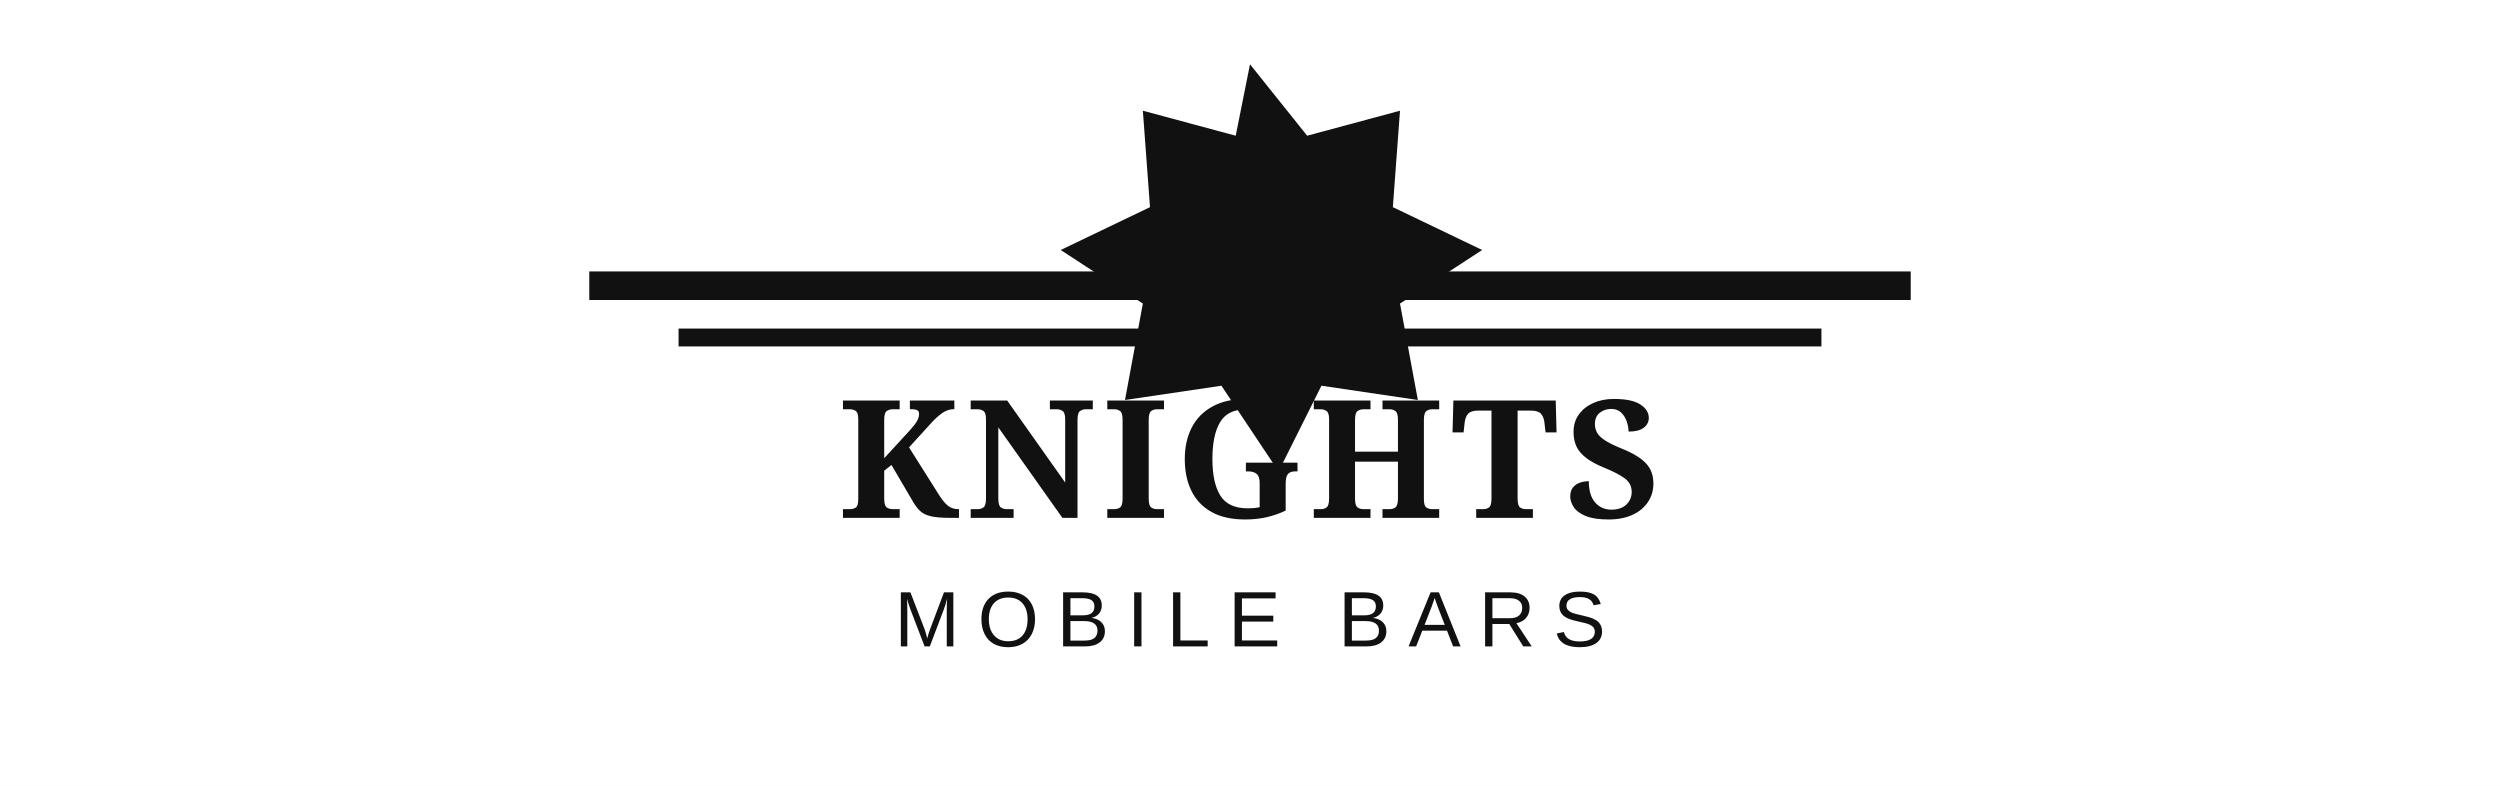
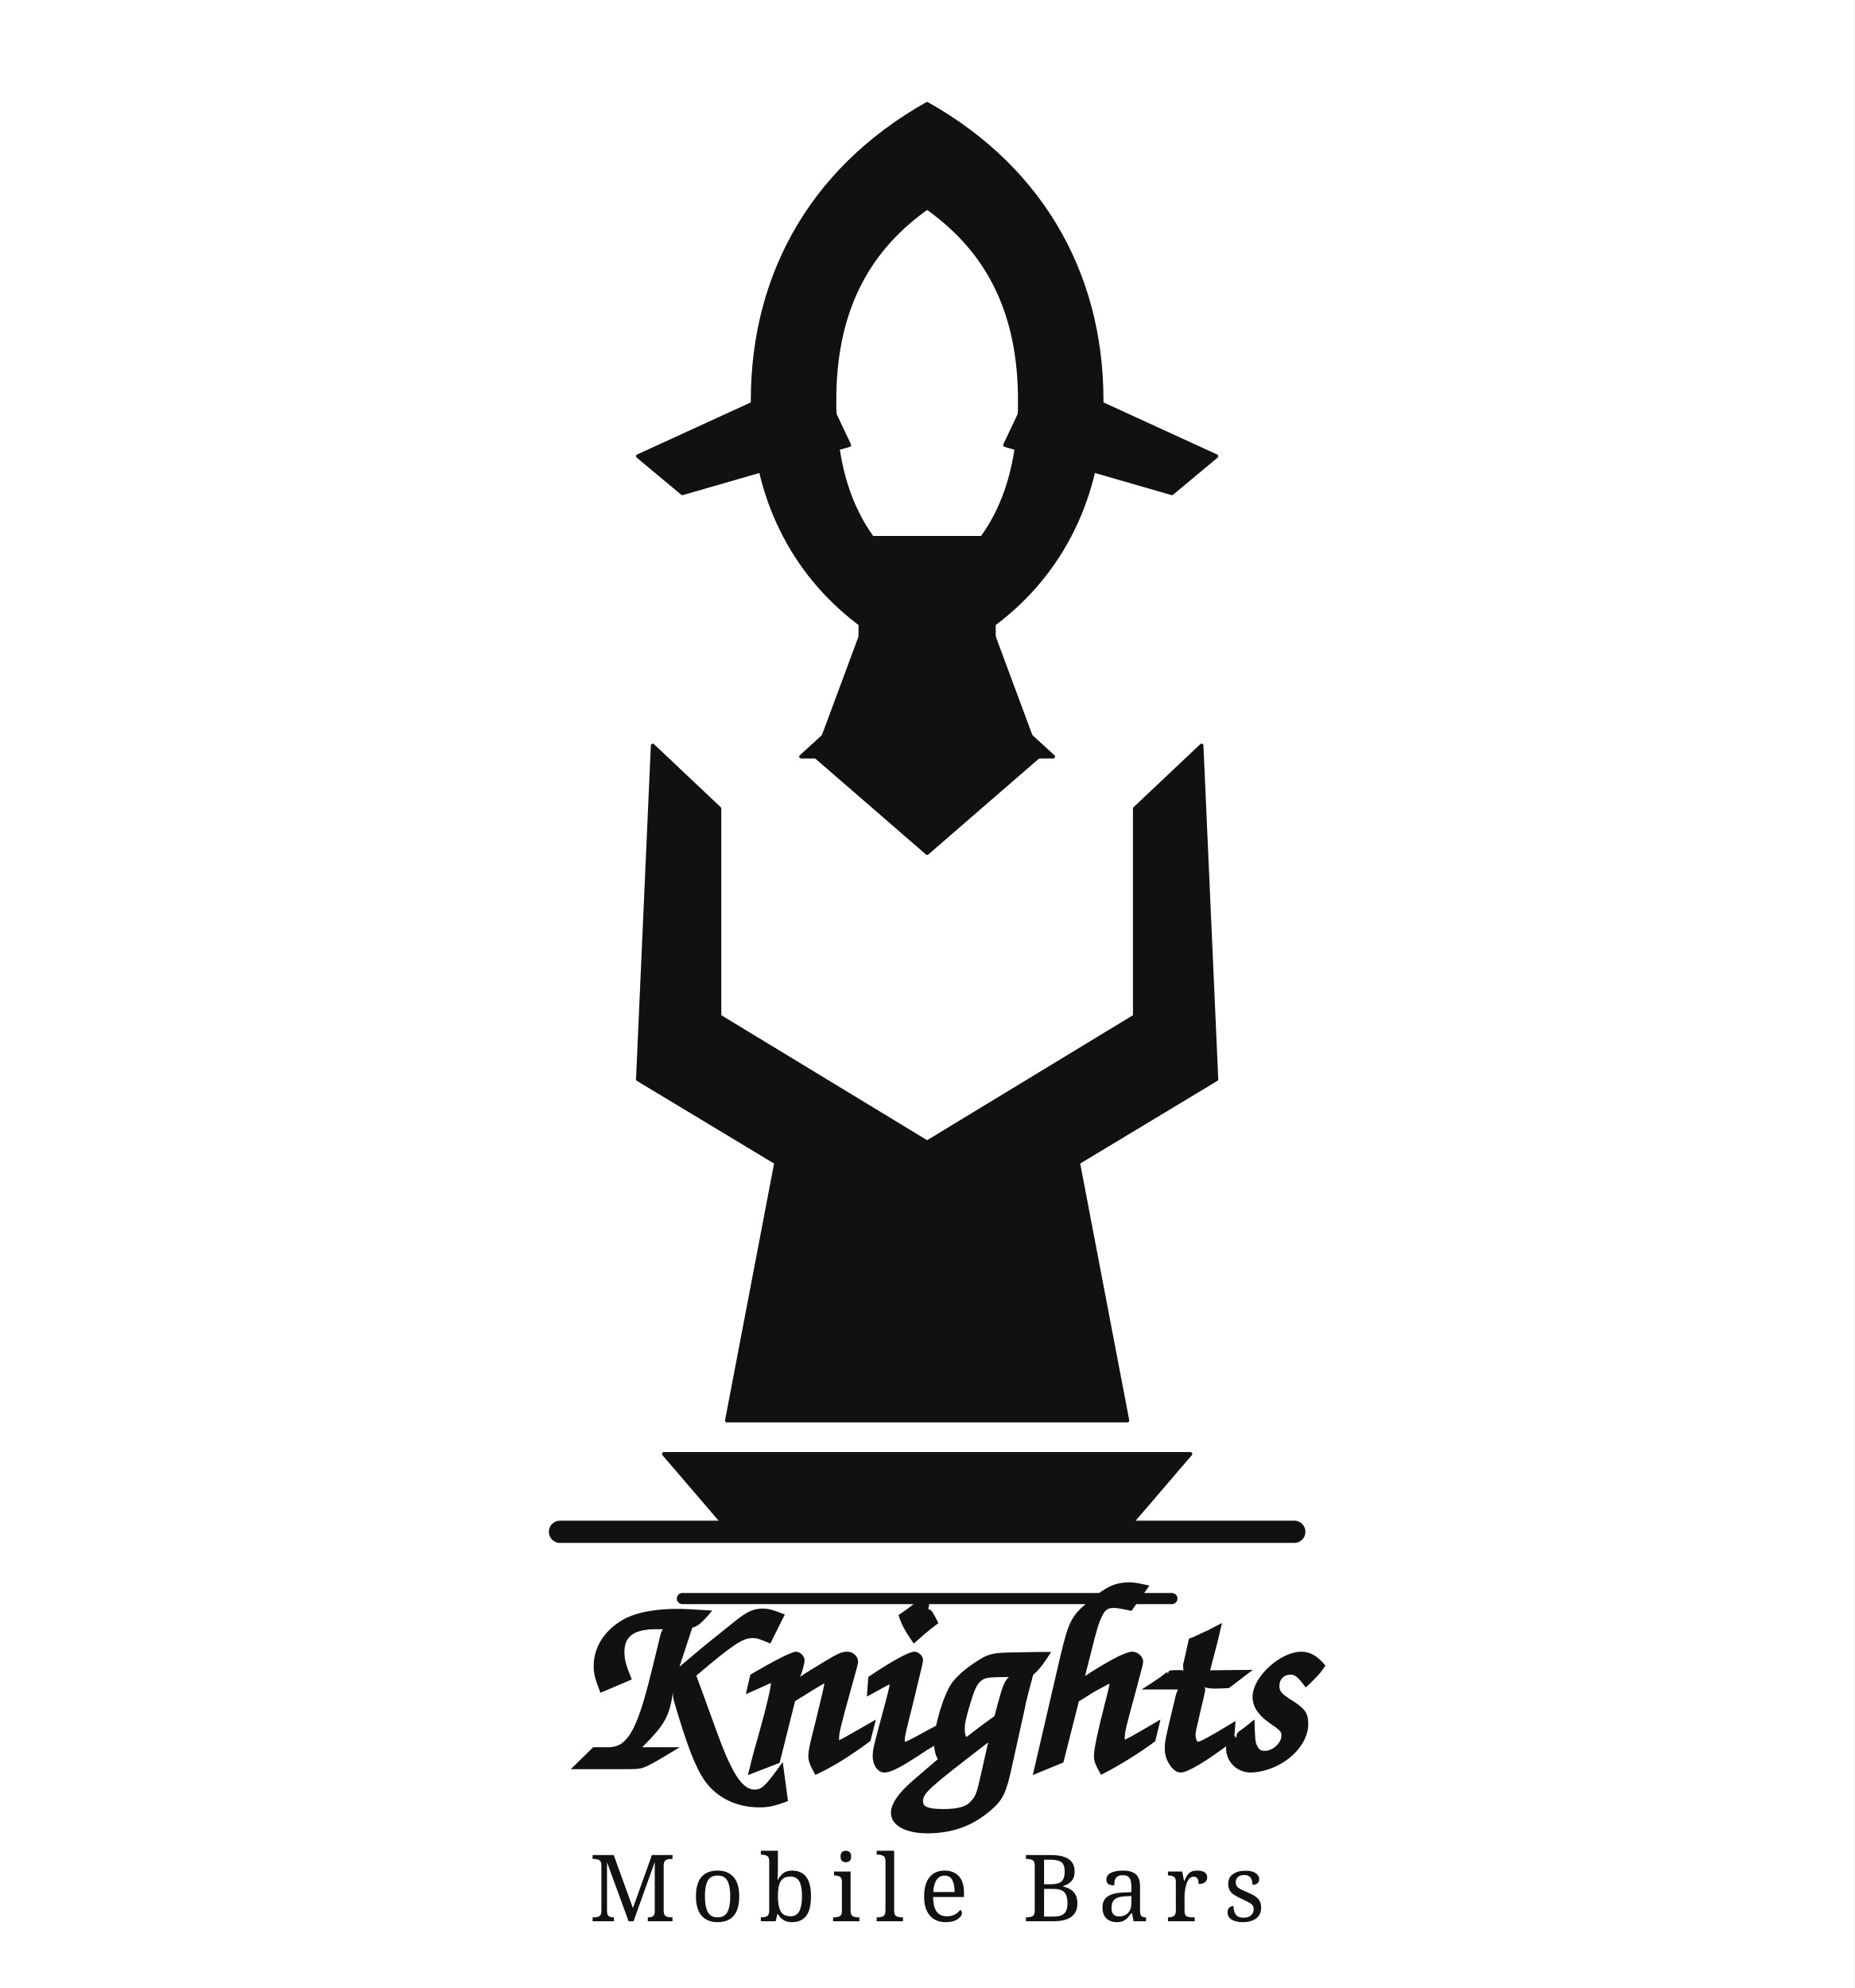
- <svg xmlns="http://www.w3.org/2000/svg" viewBox="0 0 700 220" role="img" aria-labelledby="title desc">
-   <rect width="700" height="220" fill="white" />
-   <g fill="#111">
-     <path d="M350 18l16 20 26-7-2 27 25 12-23 15 5 27-27-4-12 24-16-24-27 4 5-27-23-15 25-12-2-27 26 7z" />
-     <path d="M165 76h370v8H165zM190 92h320v5H190z" />
-     <text x="350" y="145" text-anchor="middle" font-family="Georgia,serif" font-size="46" font-weight="700" letter-spacing="2">KNIGHTS</text>
-     <text x="350" y="181" text-anchor="middle" font-family="Arial,sans-serif" font-size="22" letter-spacing="5">MOBILE BARS</text>
+ <svg xmlns="http://www.w3.org/2000/svg" viewBox="0 0 500 536" role="img" aria-labelledby="title desc">
+   <rect width="500" height="536" fill="#fff" />
+   <g fill="#111" stroke="#111" stroke-linecap="round" stroke-linejoin="round">
+     <path d="M250 28c-32 18-48 48-47 83 1 25 12 45 30 58l-13 35 30 26 30-26-13-35c18-13 29-33 30-58 1-35-15-65-47-83zm0 28c17 12 25 29 25 52 0 25-9 41-25 50-16-9-25-25-25-50 0-23 8-40 25-52z" fill="#111" />
+     <path d="M220 101l-48 22 12 10 45-13zm60 0l48 22-12 10-45-13zM232 145h36v28h-36zM250 173l-34 31h68z" />
+     <path d="M176 201l-4 90 78 47 78-47-4-90-18 17v56l-56 34-56-34v-56z" />
+     <path d="M213 294l-17 89h108l-17-89-37 23z" />
+     <path d="M179 392h142l-18 21H197z" />
+     <path d="M151 413h198" fill="none" stroke-width="6" />
+     <path d="M184 431h132" fill="none" stroke-width="3" />
  </g>
+   <text x="250" y="477" text-anchor="middle" fill="#111" font-family="'Brush Script MT','Segoe Script','URW Chancery L',cursive" font-size="70" font-style="italic" font-weight="700">Knights</text>
+   <text x="250" y="518" text-anchor="middle" fill="#111" font-family="Georgia,serif" font-size="25" letter-spacing="4">Mobile Bars</text>
</svg>
